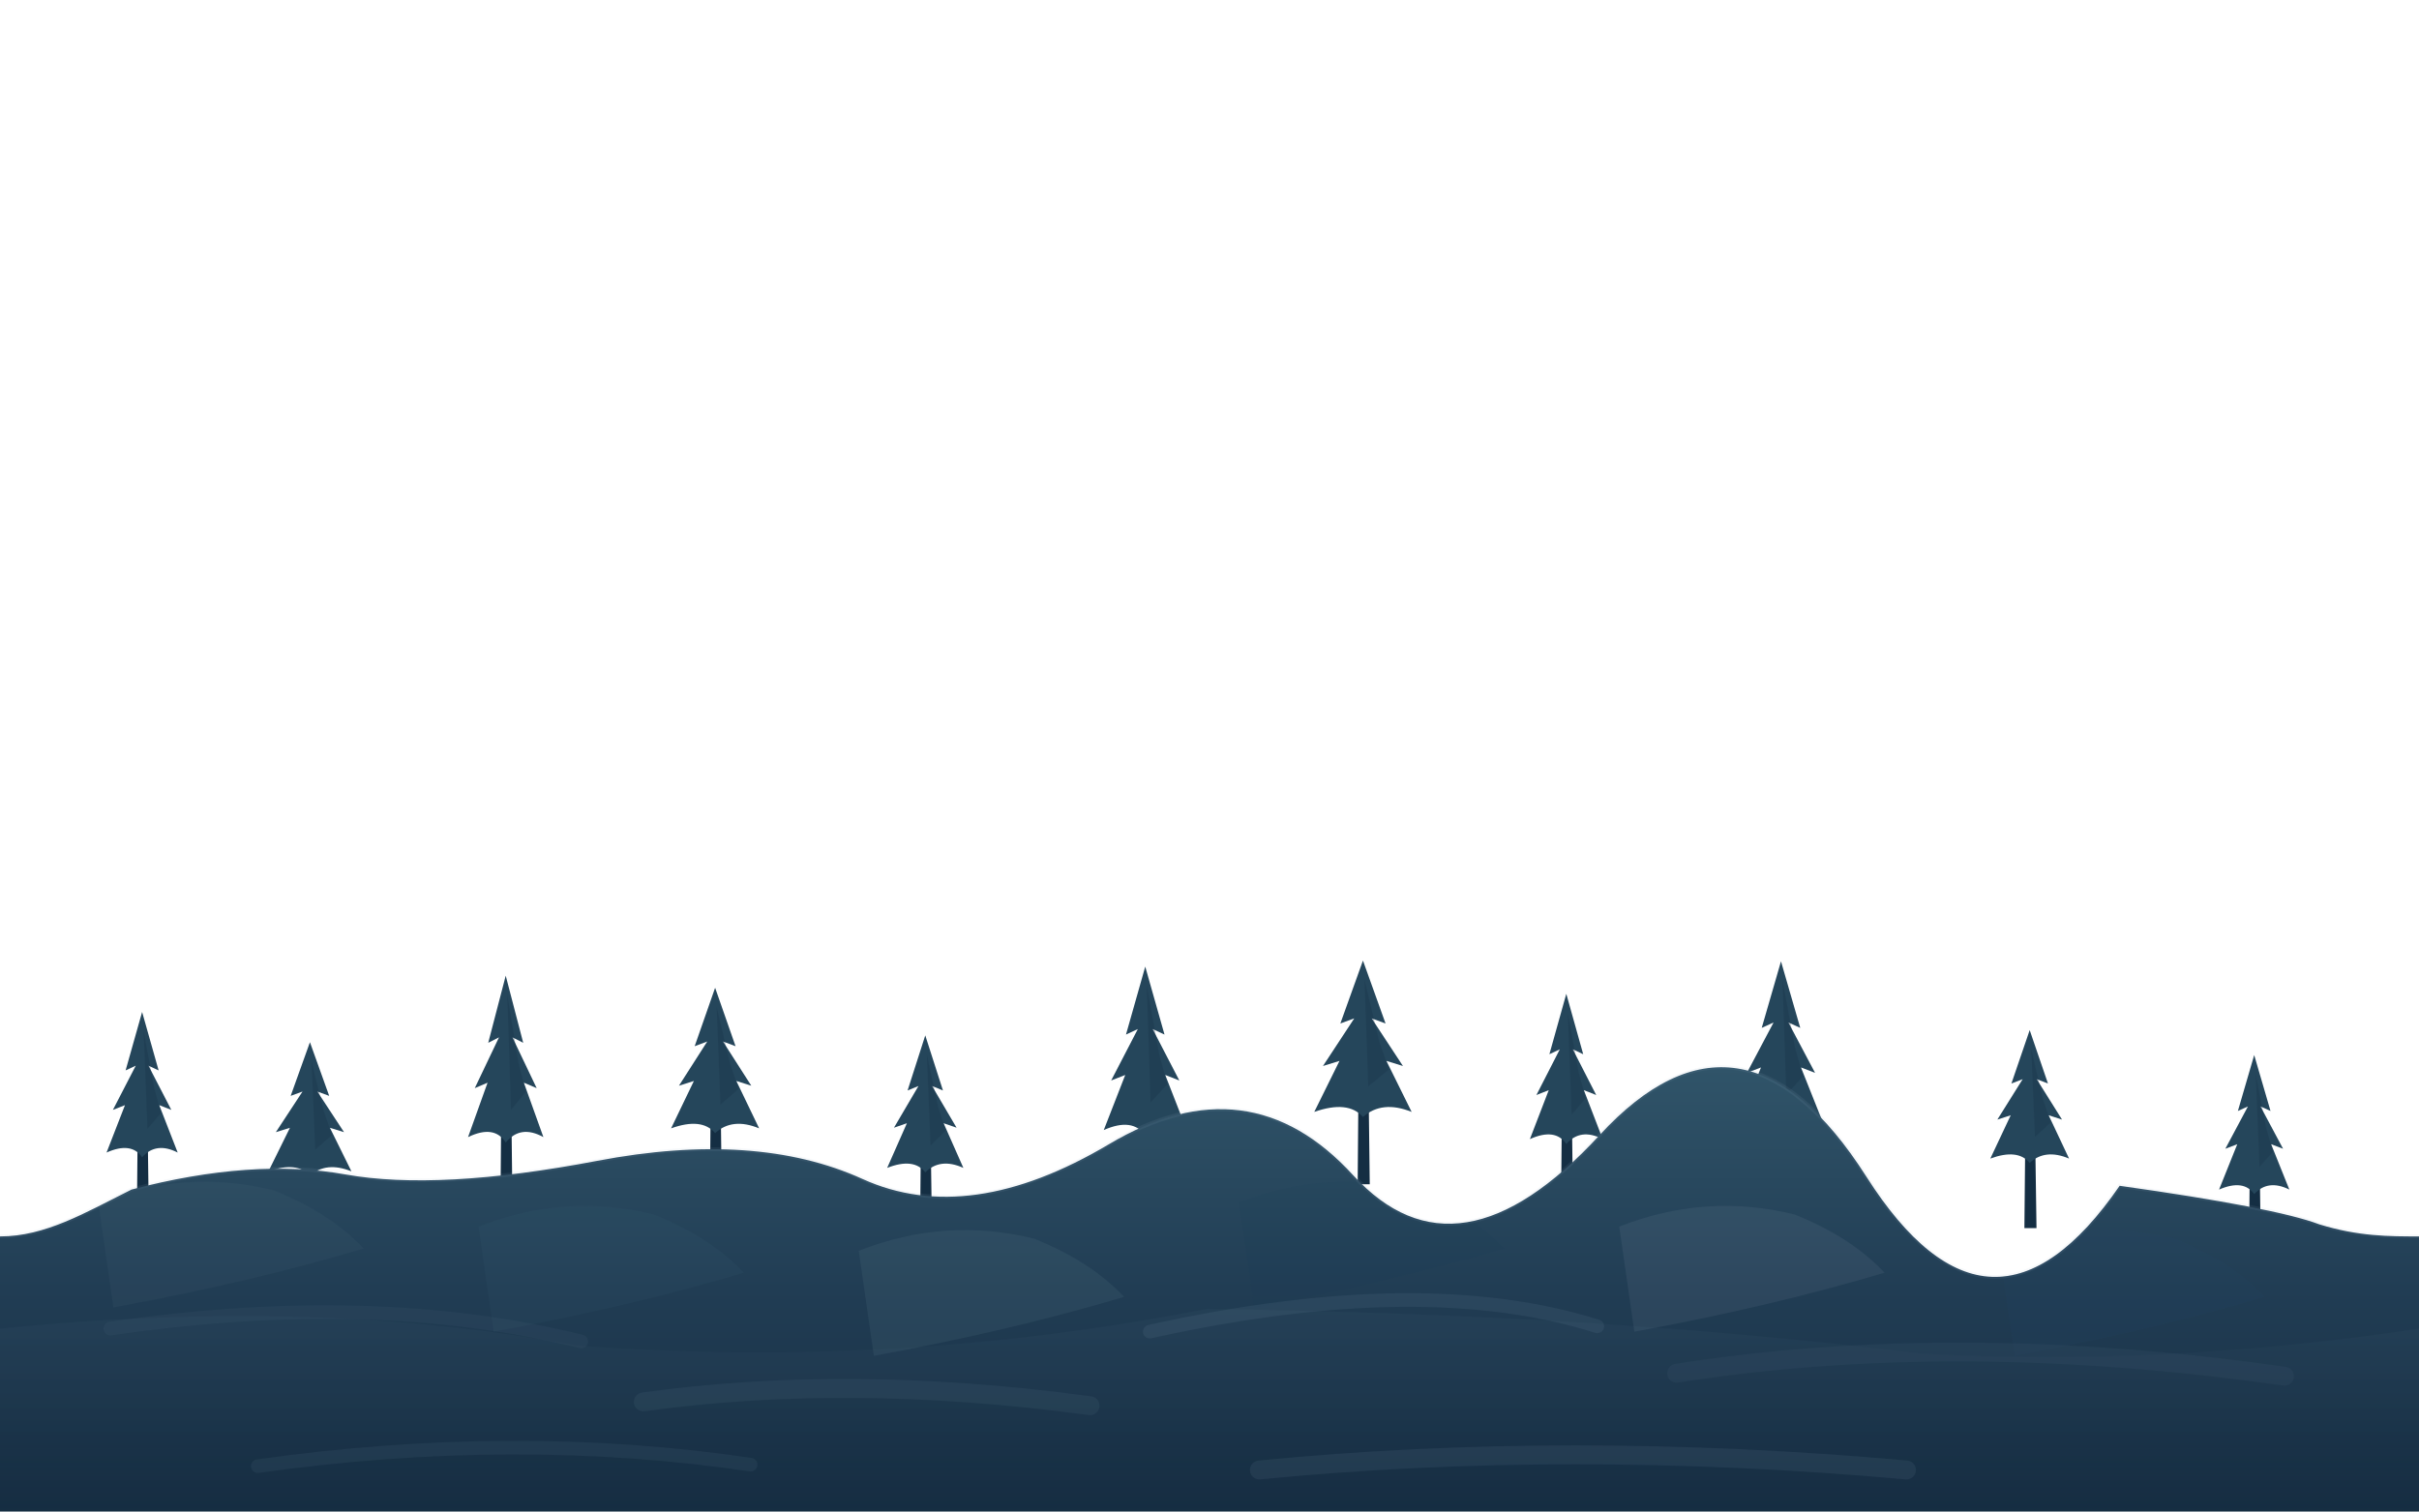
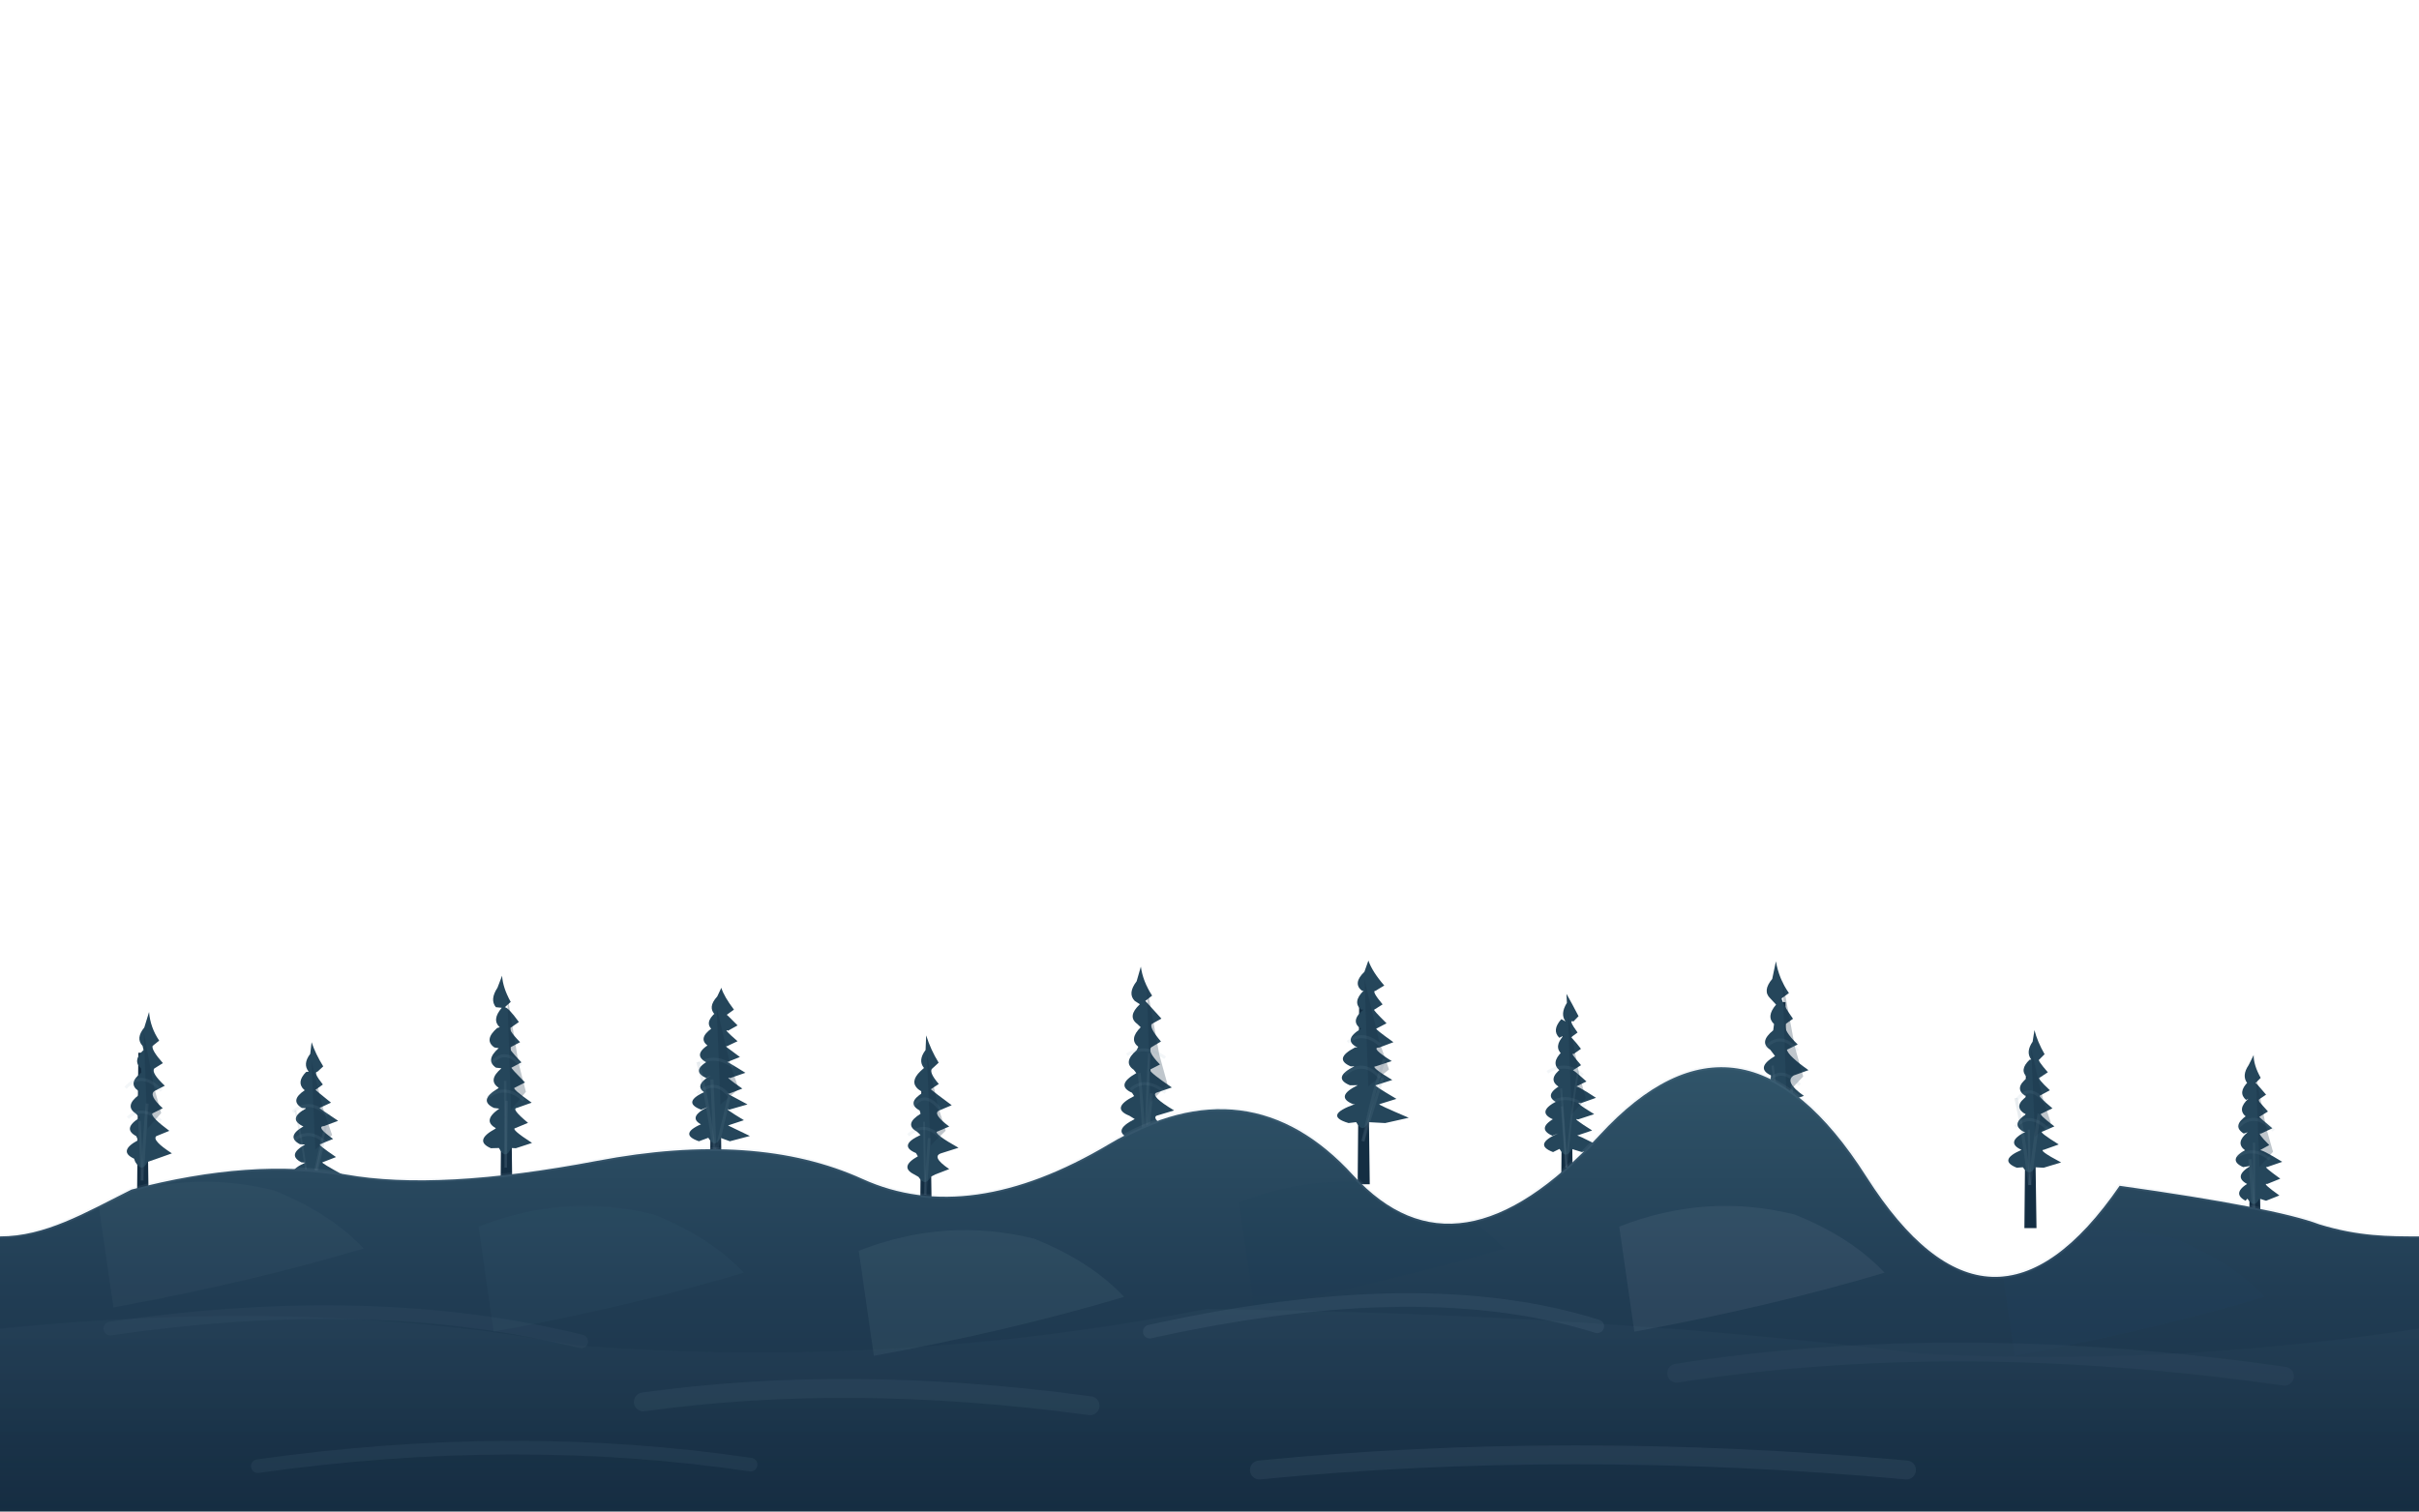
<svg xmlns="http://www.w3.org/2000/svg" width="3200" height="2000" viewBox="0 0 3200 2000" role="img" aria-label="Blue Hour Range editable original close foreground woods pilot">
  <defs>
    <linearGradient id="foreground-bed" x1="0" y1="0" x2="0" y2="1">
      <stop offset="0" stop-color="#305469" />
      <stop offset="0.5" stop-color="#213d54" />
      <stop offset="1" stop-color="#162d42" />
    </linearGradient>
    <linearGradient id="foreground-volume" x1="0" y1="0" x2="0" y2="1">
      <stop stop-color="#9bb9cf" stop-opacity=".08" />
      <stop offset=".65" stop-color="#142e43" stop-opacity=".1" />
      <stop offset="1" stop-color="#142e43" stop-opacity=".28" />
    </linearGradient>
    <clipPath id="foreground-ground-clip">
      <path d="M0 1636 C60 1636 112 1605 174 1574 Q334 1532 457 1554 T790 1536 T1141 1560 T1467 1514 T1790 1555 T2116 1502 T2469 1557 T2804 1569 Q3010 1598 3068 1620 C3120 1636 3160 1636 3200 1636 L3200 2000 L0 2000Z" />
    </clipPath>
  </defs>
  <g id="foreground-tree-canopy-forms">
-     <g data-tree="1">
+     <g data-tree="1" data-species="fir">
      <path data-wood="trunk" d="M181 1619 L183 1393 L194 1393 L197 1619Z" fill="#142e43" />
-       <path data-foliage="primary" d="M188 1339 L166.16 1416.33 L179.6 1410.06 L149.36 1468.58 L165.32 1462.31 L140.96 1525.01 Q173.72 1510.38 188 1531.28 Q206.48 1510.38 235.04 1525.01 L210.68 1462.31 L226.64 1468.58 L196.4 1410.06 L209.84 1416.33Z" fill="#25465b" />
+       <path data-foliage="primary" data-natural-contour="6" d="M197.2 1339 Q198.8 1359.5 210.6 1376.9 L201.9 1383.9 Q200.1 1389.3 215.5 1406.7 L204.2 1413.7 Q199.4 1419.2 218 1436.6 L204.4 1443.6 Q196.2 1449 215.3 1466.4 L201.3 1473.4 Q200.5 1478.9 224 1496.3 L206.8 1503.3 Q200.5 1508.7 227.4 1526.1 L207.7 1533.1 L195 1537.5 Q188 1552.2 179 1537.5 L177.3 1533.1 Q155.8 1523.1 182.6 1508.7 L180.2 1503.3 Q161.4 1493.3 184.9 1478.9 L179.6 1473.4 Q164.4 1463.4 183.5 1449 L183.3 1443.6 Q168.4 1433.6 187 1419.2 L186.8 1413.7 Q174.6 1403.7 189.9 1389.3 L188.6 1383.9 Q179.1 1373.9 190.9 1359.5 Z" fill="#25465b" />
      <path data-foliage="wash" d="M190 1364 L203.96 1439.32 L213.2 1472.76 L195 1493.66Z" fill="#142e43" opacity=".27" />
+       <path data-natural-branch="1" d="M188 1562 Q186.3 1523.2 184.5 1483.2" fill="none" stroke="#6c8b9e" stroke-width="3.4" stroke-opacity=".15" />
+       <path data-natural-branch="2" d="M188 1562 Q191.3 1500.2 194.7 1460.2" fill="none" stroke="#6c8b9e" stroke-width="3.9" stroke-opacity=".15" />
+       <path data-natural-needle="1" d="M169.2 1479 Q188 1462 212.9 1483" fill="none" stroke="#88a5b9" stroke-opacity=".10" stroke-width="4" />
+       <path data-natural-needle="2" d="M166.1 1439.3 Q188 1415.6 213.6 1443.3" fill="none" stroke="#88a5b9" stroke-opacity=".10" stroke-width="4" />
    </g>
-     <g data-tree="2">
+     <g data-tree="2" data-species="spruce">
      <path data-wood="trunk" d="M403 1642 L405 1433 L416 1433 L419 1642Z" fill="#142e43" />
-       <path data-foliage="primary" d="M410 1379 L384.52 1450.04 L400.2 1444.28 L364.92 1498.04 L383.54 1492.28 L355.12 1549.88 Q393.34 1536.44 410 1555.64 Q431.56 1536.44 464.88 1549.88 L436.46 1492.28 L455.08 1498.04 L419.8 1444.28 L435.48 1450.04Z" fill="#25465b" />
+       <path data-foliage="primary" data-natural-contour="7" d="M412.2 1379 Q417.3 1394.4 427.6 1411 L420 1418 Q413.8 1418.4 427.1 1435 L417.4 1442 Q417.2 1442.4 437.9 1459 L422.7 1466 Q422.1 1466.4 447.3 1483 L428.8 1490 Q417.1 1490.4 440.7 1507 L423.4 1514 Q420 1514.4 444.5 1531 L426.5 1538 Q424.1 1538.4 454.4 1555 L432.2 1562 L417 1561.4 Q410 1574.8 401 1561.4 L397.9 1562 Q373.7 1552 403.9 1538.4 L398.8 1538 Q379.2 1528 403.7 1514.4 L396.7 1514 Q377.8 1504 401.4 1490.4 L400.3 1490 Q380.2 1480 405.3 1466.4 L399.3 1466 Q382.8 1456 403.4 1442.4 L402.3 1442 Q391.6 1432 404.9 1418.4 L408.4 1418 Q400.1 1408 410.4 1394.4 Z" fill="#25465b" />
      <path data-foliage="wash" d="M412 1404 L428.62 1471.16 L439.4 1501.88 L417 1521.08Z" fill="#142e43" opacity=".27" />
+       <path data-natural-branch="1" d="M410 1585 Q418.9 1551.5 427.8 1511.5" fill="none" stroke="#6c8b9e" stroke-width="3.5" stroke-opacity=".15" />
+       <path data-natural-branch="2" d="M410 1585 Q420.4 1530.4 430.8 1490.4" fill="none" stroke="#6c8b9e" stroke-width="3.3" stroke-opacity=".15" />
+       <path data-natural-branch="3" d="M410 1585 Q400.3 1509.2 390.6 1469.2" fill="none" stroke="#6c8b9e" stroke-width="2.5" stroke-opacity=".15" />
+       <path data-natural-needle="1" d="M389.9 1507.6 Q410 1493 430.2 1511.6" fill="none" stroke="#88a5b9" stroke-opacity=".10" stroke-width="4" />
+       <path data-natural-needle="2" d="M387.2 1471.2 Q410 1452.8 433.4 1475.2" fill="none" stroke="#88a5b9" stroke-opacity=".10" stroke-width="4" />
    </g>
-     <g data-tree="3">
+     <g data-tree="3" data-species="larch">
      <path data-wood="trunk" d="M662 1602 L664 1345 L675 1345 L678 1602Z" fill="#142e43" />
-       <path data-foliage="primary" d="M669 1291 L645.86 1379.8 L660.1 1372.6 L628.06 1439.8 L644.97 1432.6 L619.16 1504.6 Q653.87 1487.8 669 1511.8 Q688.58 1487.8 718.84 1504.6 L693.03 1432.6 L709.94 1439.8 L677.9 1372.6 L692.14 1379.8Z" fill="#25465b" />
+       <path data-foliage="primary" data-natural-contour="8" d="M664.2 1291 Q665.1 1306.9 675.6 1325.7 L667.9 1332.7 Q672.8 1333.5 686.4 1352.3 L676.4 1359.3 Q669.8 1360.2 688 1379 L674.7 1386 Q671.7 1386.9 689.8 1405.7 L676.6 1412.7 Q675.9 1413.5 694.5 1432.3 L680.8 1439.3 Q676.6 1440.2 703.3 1459 L683.7 1466 Q675.7 1466.9 698.5 1485.7 L681.8 1492.7 Q674.7 1493.5 703.8 1512.3 L682.4 1519.3 L676 1519 Q669 1535.8 660 1519 L649.4 1519.3 Q626.2 1509.3 655.3 1493.5 L655.9 1492.7 Q637.6 1482.7 660.5 1466.9 L653.4 1466 Q632.1 1456 658.8 1440.2 L659.7 1439.3 Q644.7 1429.3 663.4 1413.5 L656.1 1412.7 Q641.6 1402.7 659.7 1386.9 L654.1 1386 Q639.6 1376 657.7 1360.2 L661.1 1359.3 Q650.2 1349.3 663.8 1333.5 L656 1332.7 Q647.7 1322.7 658.1 1306.9 Z" fill="#25465b" />
      <path data-foliage="wash" d="M671 1316 L685.91 1406.2 L695.7 1444.6 L676 1468.6Z" fill="#142e43" opacity=".27" />
+       <path data-natural-branch="1" d="M669 1545 Q669.5 1496.6 670.1 1456.6" fill="none" stroke="#6c8b9e" stroke-width="3.5" stroke-opacity=".15" />
+       <path data-natural-branch="2" d="M669 1545 Q668.6 1470.2 668.3 1430.2" fill="none" stroke="#6c8b9e" stroke-width="3.2" stroke-opacity=".15" />
+       <path data-natural-needle="1" d="M644.6 1451.8 Q669 1433.7 692.8 1455.8" fill="none" stroke="#88a5b9" stroke-opacity=".10" stroke-width="4" />
+       <path data-natural-needle="2" d="M650.3 1406.2 Q669 1386 689.2 1410.2" fill="none" stroke="#88a5b9" stroke-opacity=".10" stroke-width="4" />
    </g>
-     <g data-tree="4">
+     <g data-tree="4" data-species="fir">
      <path data-wood="trunk" d="M939 1587 L941 1361 L952 1361 L955 1587Z" fill="#142e43" />
-       <path data-foliage="primary" d="M946 1307 L918.96 1384.33 L935.6 1378.06 L898.16 1436.58 L917.92 1430.31 L887.76 1493.01 Q928.32 1478.38 946 1499.28 Q968.88 1478.38 1004.24 1493.01 L974.08 1430.31 L993.84 1436.58 L956.4 1378.06 L973.04 1384.33Z" fill="#25465b" />
+       <path data-foliage="primary" data-natural-contour="9" d="M954.2 1307 Q957.7 1318.5 970.9 1335.9 L961.2 1342.9 Q958.6 1339.4 975.7 1356.8 L963.1 1363.8 Q955.5 1360.3 975.7 1377.7 L960.9 1384.7 Q955 1381.2 978.8 1398.6 L961.3 1405.6 Q958.4 1402.1 986.1 1419.5 L965.8 1426.5 Q956.9 1423 982 1440.4 L963.6 1447.4 Q956 1443.9 988.8 1461.3 L964.7 1468.3 Q955.3 1464.8 984.1 1482.2 L963 1489.2 Q955.9 1485.7 992 1503.1 L965.5 1510.1 L953 1505.5 Q946 1520.2 937 1505.5 L924.6 1510.1 Q895.7 1500.1 931.8 1485.7 L930.4 1489.2 Q907.4 1479.2 936.2 1464.8 L927.5 1468.3 Q901.1 1458.3 934 1443.9 L935.3 1447.4 Q915.2 1437.4 940.3 1423 L934.4 1426.5 Q912.3 1416.5 940 1402.1 L934.4 1405.6 Q915.4 1395.6 939.1 1381.2 L937.9 1384.7 Q921.7 1374.7 942 1360.3 L943.8 1363.8 Q930.1 1353.8 947.2 1339.4 L946.2 1342.9 Q935.6 1332.9 948.8 1318.5 Z" fill="#25465b" />
      <path data-foliage="wash" d="M948 1332 L965.76 1407.32 L977.2 1440.76 L953 1461.66Z" fill="#142e43" opacity=".27" />
+       <path data-natural-branch="1" d="M946 1530 Q955.3 1491.2 964.6 1451.2" fill="none" stroke="#6c8b9e" stroke-width="3.9" stroke-opacity=".15" />
+       <path data-natural-branch="2" d="M946 1530 Q943.9 1468.2 941.7 1428.2" fill="none" stroke="#6c8b9e" stroke-width="4.1" stroke-opacity=".15" />
+       <path data-natural-branch="3" d="M946 1530 Q934.6 1445.2 923.2 1405.2" fill="none" stroke="#6c8b9e" stroke-width="4.2" stroke-opacity=".15" />
+       <path data-natural-needle="1" d="M922.6 1447 Q946 1425.9 965.4 1451" fill="none" stroke="#88a5b9" stroke-opacity=".10" stroke-width="4" />
+       <path data-natural-needle="2" d="M924.6 1407.3 Q946 1394.1 970.3 1411.3" fill="none" stroke="#88a5b9" stroke-opacity=".10" stroke-width="4" />
    </g>
-     <g data-tree="5">
+     <g data-tree="5" data-species="spruce">
      <path data-wood="trunk" d="M1217 1638 L1219 1424 L1230 1424 L1233 1638Z" fill="#142e43" />
-       <path data-foliage="primary" d="M1224 1370 L1200.6 1442.89 L1215 1436.98 L1182.6 1492.14 L1199.7 1486.23 L1173.6 1545.33 Q1208.7 1531.54 1224 1551.24 Q1243.8 1531.54 1274.4 1545.33 L1248.3 1486.23 L1265.4 1492.14 L1233 1436.98 L1247.4 1442.89Z" fill="#25465b" />
+       <path data-foliage="primary" data-natural-contour="6" d="M1225.2 1370 Q1231.3 1389.3 1241.7 1406.1 L1234.1 1413.1 Q1227.3 1417.4 1241.9 1434.3 L1231.2 1441.3 Q1236.3 1445.6 1259 1462.4 L1242.3 1469.4 Q1233 1473.7 1255.7 1490.6 L1239 1497.6 Q1237.8 1501.8 1268 1518.7 L1245.9 1525.7 Q1230.8 1530 1255.7 1546.9 L1237.4 1553.9 L1231 1557.2 Q1224 1570.9 1215 1557.2 L1209.2 1553.9 Q1189.3 1543.9 1214.2 1530 L1211.7 1525.7 Q1187.6 1515.7 1217.7 1501.8 L1213.3 1497.6 Q1195.2 1487.6 1217.8 1473.7 L1216.6 1469.4 Q1198.4 1459.4 1221.1 1445.6 L1214.7 1441.3 Q1203.1 1431.3 1217.6 1417.4 L1222.3 1413.1 Q1214 1403.1 1224.4 1389.3 Z" fill="#25465b" />
      <path data-foliage="wash" d="M1226 1395 L1241.1 1464.56 L1251 1496.08 L1231 1515.78Z" fill="#142e43" opacity=".27" />
+       <path data-natural-branch="1" d="M1224 1581 Q1226.6 1545.9 1229.2 1505.9" fill="none" stroke="#6c8b9e" stroke-width="3.6" stroke-opacity=".15" />
+       <path data-natural-branch="2" d="M1224 1581 Q1223.2 1524.3 1222.4 1484.3" fill="none" stroke="#6c8b9e" stroke-width="2.5" stroke-opacity=".15" />
+       <path data-natural-needle="1" d="M1201.4 1502 Q1224 1482.4 1244.9 1506" fill="none" stroke="#88a5b9" stroke-opacity=".10" stroke-width="4" />
+       <path data-natural-needle="2" d="M1207.3 1464.6 Q1224 1441.7 1243.9 1468.6" fill="none" stroke="#88a5b9" stroke-opacity=".10" stroke-width="4" />
    </g>
-     <g data-tree="6">
+     <g data-tree="6" data-species="larch">
      <path data-wood="trunk" d="M1508 1593 L1510 1333 L1521 1333 L1524 1593Z" fill="#142e43" />
-       <path data-foliage="primary" d="M1515 1279 L1489.52 1368.91 L1505.2 1361.62 L1469.92 1429.66 L1488.54 1422.37 L1460.12 1495.27 Q1498.34 1478.26 1515 1502.56 Q1536.56 1478.26 1569.88 1495.27 L1541.46 1422.37 L1560.08 1429.66 L1524.8 1361.62 L1540.48 1368.91Z" fill="#25465b" />
+       <path data-foliage="primary" data-natural-contour="7" d="M1509.2 1279 Q1511.8 1298.4 1524.1 1317.4 L1515.1 1324.4 Q1519.3 1328.8 1536.4 1347.8 L1523.8 1354.8 Q1519.7 1359.2 1535.8 1378.1 L1524 1385.1 Q1515.9 1389.6 1534.5 1408.5 L1520.9 1415.5 Q1522 1419.9 1550.2 1438.9 L1529.5 1445.9 Q1521.5 1450.3 1553.2 1469.3 L1529.9 1476.3 Q1522.1 1480.7 1553.6 1499.6 L1530.5 1506.6 L1522 1509.8 Q1515 1526.9 1506 1509.8 L1494.8 1506.6 Q1469.6 1496.6 1501.1 1480.7 L1494 1476.3 Q1468.6 1466.3 1500.3 1450.3 L1497.5 1445.9 Q1475 1435.9 1503.2 1419.9 L1499.8 1415.5 Q1485 1405.5 1503.6 1389.6 L1505.8 1385.1 Q1493 1375.1 1509 1359.2 L1504.4 1354.8 Q1490.8 1344.8 1507.9 1328.8 L1501.1 1324.4 Q1491.3 1314.4 1503.6 1298.4 Z" fill="#25465b" />
      <path data-foliage="wash" d="M1517 1304 L1533.62 1395.64 L1544.4 1434.52 L1522 1458.82Z" fill="#142e43" opacity=".27" />
+       <path data-natural-branch="1" d="M1515 1536 Q1519.2 1486.7 1523.3 1446.7" fill="none" stroke="#6c8b9e" stroke-width="4.2" stroke-opacity=".15" />
+       <path data-natural-branch="2" d="M1515 1536 Q1511 1459.9 1507.1 1419.9" fill="none" stroke="#6c8b9e" stroke-width="3.8" stroke-opacity=".15" />
+       <path data-natural-branch="3" d="M1515 1536 Q1517.8 1433.2 1520.6 1393.2" fill="none" stroke="#6c8b9e" stroke-width="3.4" stroke-opacity=".15" />
+       <path data-natural-needle="1" d="M1495.6 1441.8 Q1515 1424.1 1541.7 1445.8" fill="none" stroke="#88a5b9" stroke-opacity=".10" stroke-width="4" />
+       <path data-natural-needle="2" d="M1490.7 1395.6 Q1515 1381 1541.3 1399.6" fill="none" stroke="#88a5b9" stroke-opacity=".10" stroke-width="4" />
    </g>
-     <g data-tree="7">
+     <g data-tree="7" data-species="fir">
      <path data-wood="trunk" d="M1796 1567 L1798 1325 L1809 1325 L1812 1567Z" fill="#142e43" />
-       <path data-foliage="primary" d="M1803 1271 L1773.1 1354.25 L1791.5 1347.5 L1750.1 1410.5 L1771.95 1403.75 L1738.6 1471.25 Q1783.45 1455.5 1803 1478 Q1828.3 1455.5 1867.4 1471.25 L1834.05 1403.75 L1855.9 1410.5 L1814.5 1347.5 L1832.9 1354.25Z" fill="#25465b" />
+       <path data-foliage="primary" data-natural-contour="8" d="M1810.2 1271 Q1815.4 1285.9 1831.2 1304 L1819.6 1311 Q1813.9 1310.9 1829 1329 L1817.9 1336 Q1815.9 1335.9 1834.2 1354 L1820.8 1361 Q1817.9 1360.9 1843.3 1379 L1824.7 1386 Q1812 1385.9 1841.1 1404 L1819.8 1411 Q1811.8 1410.9 1841.8 1429 L1819.8 1436 Q1816.6 1435.9 1847.3 1454 L1824.8 1461 Q1821 1460.9 1863.6 1479 L1832.4 1486 L1810 1484.8 Q1803 1500.5 1794 1484.8 L1784 1486 Q1749.9 1476 1792.6 1460.9 L1789.9 1461 Q1765.3 1451 1796.1 1435.9 L1785.7 1436 Q1761.7 1426 1791.7 1410.9 L1786.8 1411 Q1763.5 1401 1792.6 1385.9 L1795.8 1386 Q1775.5 1376 1800.9 1360.9 L1800.1 1361 Q1785.4 1351 1803.7 1335.9 L1800.7 1336 Q1788.6 1326 1803.8 1310.9 L1801.7 1311 Q1789.1 1301 1804.9 1285.9 Z" fill="#25465b" />
      <path data-foliage="wash" d="M1805 1296 L1824.85 1379 L1837.5 1415 L1810 1437.5Z" fill="#142e43" opacity=".27" />
+       <path data-natural-branch="1" d="M1803 1510 Q1816 1466.3 1828.9 1426.3" fill="none" stroke="#6c8b9e" stroke-width="3.9" stroke-opacity=".15" />
+       <path data-natural-branch="2" d="M1803 1510 Q1817.2 1441.5 1831.4 1401.5" fill="none" stroke="#6c8b9e" stroke-width="4.1" stroke-opacity=".15" />
+       <path data-natural-needle="1" d="M1779.2 1421.8 Q1803 1400.5 1825.3 1425.8" fill="none" stroke="#88a5b9" stroke-opacity=".10" stroke-width="4" />
+       <path data-natural-needle="2" d="M1782.8 1379 Q1803 1362.6 1826 1383" fill="none" stroke="#88a5b9" stroke-opacity=".10" stroke-width="4" />
    </g>
-     <g data-tree="8">
+     <g data-tree="8" data-species="spruce">
      <path data-wood="trunk" d="M2065 1602 L2067 1369 L2078 1369 L2081 1602Z" fill="#142e43" />
-       <path data-foliage="primary" d="M2072 1315 L2049.64 1394.92 L2063.4 1388.44 L2032.44 1448.92 L2048.78 1442.44 L2023.84 1507.24 Q2057.38 1492.12 2072 1513.72 Q2090.92 1492.12 2120.16 1507.24 L2095.22 1442.44 L2111.56 1448.92 L2080.6 1388.44 L2094.36 1394.92Z" fill="#25465b" />
+       <path data-foliage="primary" data-natural-contour="9" d="M2072.2 1315 Q2079 1326.9 2088.2 1344.6 L2081.4 1351.6 Q2074 1348.5 2086.9 1366.2 L2077.4 1373.2 Q2077.7 1370.1 2091.4 1387.8 L2081.4 1394.8 Q2076.3 1391.7 2091.5 1409.4 L2080.4 1416.4 Q2079.1 1413.3 2098.7 1431 L2084.3 1438 Q2084.4 1434.9 2111.3 1452.6 L2091.6 1459.6 Q2079.8 1456.5 2108.9 1474.2 L2087.6 1481.2 Q2078 1478.1 2106.2 1495.8 L2085.5 1502.8 Q2083.6 1499.7 2117.2 1517.4 L2092.6 1524.4 L2079 1520.2 Q2072 1535.3 2063 1520.2 L2054.5 1524.4 Q2027.7 1514.4 2061.2 1499.7 L2053.6 1502.8 Q2031.1 1492.8 2059.2 1478.1 L2054.7 1481.2 Q2031.5 1471.2 2060.5 1456.5 L2061.1 1459.6 Q2039.6 1449.6 2066.5 1434.9 L2062.1 1438 Q2046.4 1428 2066 1413.3 L2063.2 1416.4 Q2051 1406.4 2066.2 1391.7 L2065.9 1394.8 Q2055 1384.8 2068.6 1370.1 L2062.8 1373.2 Q2052.4 1363.2 2065.4 1348.5 L2071 1351.6 Q2063.6 1341.6 2072.8 1326.9 Z" fill="#25465b" />
      <path data-foliage="wash" d="M2074 1340 L2088.34 1418.68 L2097.8 1453.24 L2079 1474.84Z" fill="#142e43" opacity=".27" />
+       <path data-natural-branch="1" d="M2072 1545 Q2069.1 1504 2066.1 1464" fill="none" stroke="#6c8b9e" stroke-width="2.8" stroke-opacity=".15" />
+       <path data-natural-branch="2" d="M2072 1545 Q2068.6 1480.3 2065.1 1440.3" fill="none" stroke="#6c8b9e" stroke-width="2.7" stroke-opacity=".15" />
+       <path data-natural-branch="3" d="M2072 1545 Q2080 1456.5 2088 1416.5" fill="none" stroke="#6c8b9e" stroke-width="2.5" stroke-opacity=".15" />
+       <path data-natural-needle="1" d="M2051.7 1459.7 Q2072 1445.8 2097.5 1463.7" fill="none" stroke="#88a5b9" stroke-opacity=".10" stroke-width="4" />
+       <path data-natural-needle="2" d="M2047 1418.7 Q2072 1403.5 2093.9 1422.7" fill="none" stroke="#88a5b9" stroke-opacity=".10" stroke-width="4" />
    </g>
-     <g data-tree="9">
+     <g data-tree="9" data-species="larch">
      <path data-wood="trunk" d="M2349 1581 L2351 1326 L2362 1326 L2365 1581Z" fill="#142e43" />
-       <path data-foliage="primary" d="M2356 1272 L2330.52 1360.06 L2346.2 1352.92 L2310.92 1419.56 L2329.54 1412.42 L2301.12 1483.82 Q2339.34 1467.16 2356 1490.96 Q2377.56 1467.16 2410.88 1483.82 L2382.46 1412.42 L2401.08 1419.56 L2365.8 1352.92 L2381.48 1360.06Z" fill="#25465b" />
+       <path data-foliage="primary" data-natural-contour="6" d="M2349.3 1272 Q2353.3 1295.3 2366.5 1314 L2356.8 1321 Q2358.4 1329.3 2371.9 1348 L2362 1355 Q2358.6 1363.3 2378.1 1382 L2363.8 1389 Q2365.9 1397.3 2392.4 1416 L2372.9 1423 Q2359.7 1431.3 2386.3 1450 L2366.8 1457 Q2369 1465.3 2403.8 1484 L2378.3 1491 L2363 1498.1 Q2356 1514.8 2347 1498.1 L2338.9 1491 Q2311 1481 2345.8 1465.3 L2336.6 1457 Q2315.4 1447 2341.9 1431.3 L2342.8 1423 Q2321.5 1413 2348.1 1397.3 L2341.8 1389 Q2326.3 1379 2345.7 1363.3 L2346.8 1355 Q2336 1345 2349.5 1329.3 L2341.8 1321 Q2331.2 1311 2344.4 1295.3 Z" fill="#25465b" />
      <path data-foliage="wash" d="M2358 1297 L2374.62 1386.24 L2385.4 1424.32 L2363 1448.12Z" fill="#142e43" opacity=".27" />
+       <path data-natural-branch="1" d="M2356 1524 Q2363.7 1476.2 2371.4 1436.2" fill="none" stroke="#6c8b9e" stroke-width="3.8" stroke-opacity=".15" />
+       <path data-natural-branch="2" d="M2356 1524 Q2350.4 1450 2344.9 1410" fill="none" stroke="#6c8b9e" stroke-width="3.2" stroke-opacity=".15" />
+       <path data-natural-needle="1" d="M2338.6 1431.5 Q2356 1409.3 2380.9 1435.5" fill="none" stroke="#88a5b9" stroke-opacity=".10" stroke-width="4" />
+       <path data-natural-needle="2" d="M2335.4 1386.2 Q2356 1364.1 2378.2 1390.2" fill="none" stroke="#88a5b9" stroke-opacity=".10" stroke-width="4" />
    </g>
-     <g data-tree="10">
+     <g data-tree="10" data-species="fir">
      <path data-wood="trunk" d="M2678 1625 L2680 1417 L2691 1417 L2694 1625Z" fill="#142e43" />
-       <path data-foliage="primary" d="M2685 1363 L2660.82 1433.67 L2675.7 1427.94 L2642.22 1481.42 L2659.89 1475.69 L2632.92 1532.99 Q2669.19 1519.62 2685 1538.72 Q2705.46 1519.62 2737.08 1532.99 L2710.11 1475.69 L2727.78 1481.42 L2694.3 1427.94 L2709.18 1433.67Z" fill="#25465b" />
+       <path data-foliage="primary" data-natural-contour="7" d="M2691.3 1363 Q2695.2 1378.3 2704.7 1394.9 L2697.7 1401.9 Q2694.5 1402.2 2709 1418.8 L2698.4 1425.8 Q2693.9 1426 2711.7 1442.6 L2698.7 1449.6 Q2695.3 1449.9 2715.1 1466.5 L2700.6 1473.5 Q2695.7 1473.8 2717.7 1490.4 L2701.6 1497.4 Q2696.8 1497.7 2723.4 1514.3 L2703.9 1521.3 Q2695.1 1521.5 2726.6 1538.1 L2703.5 1545.1 L2692 1544.5 Q2685 1557.8 2676 1544.5 L2667.9 1545.1 Q2642.7 1535.1 2674.2 1521.5 L2673.8 1521.3 Q2652.5 1511.3 2679.1 1497.7 L2676.7 1497.4 Q2659.1 1487.4 2681.1 1473.8 L2678.2 1473.5 Q2662.4 1463.5 2682.2 1449.9 L2678.4 1449.6 Q2664.2 1439.6 2682 1426 L2682.1 1425.8 Q2670.5 1415.8 2684.9 1402.2 L2687 1401.9 Q2679.5 1391.9 2688.9 1378.3 Z" fill="#25465b" />
      <path data-foliage="wash" d="M2687 1388 L2702.67 1454.68 L2712.9 1485.24 L2692 1504.34Z" fill="#142e43" opacity=".27" />
+       <path data-natural-branch="1" d="M2685 1568 Q2684.4 1534.8 2683.9 1494.8" fill="none" stroke="#6c8b9e" stroke-width="2.9" stroke-opacity=".15" />
+       <path data-natural-branch="2" d="M2685 1568 Q2691.3 1513.8 2697.5 1473.8" fill="none" stroke="#6c8b9e" stroke-width="4.3" stroke-opacity=".15" />
+       <path data-natural-branch="3" d="M2685 1568 Q2675.9 1492.8 2666.8 1452.8" fill="none" stroke="#6c8b9e" stroke-width="4.2" stroke-opacity=".15" />
+       <path data-natural-needle="1" d="M2666.2 1491 Q2685 1470.1 2710.1 1495" fill="none" stroke="#88a5b9" stroke-opacity=".10" stroke-width="4" />
+       <path data-natural-needle="2" d="M2668.2 1454.7 Q2685 1432.9 2706.1 1458.7" fill="none" stroke="#88a5b9" stroke-opacity=".10" stroke-width="4" />
    </g>
-     <g data-tree="11">
+     <g data-tree="11" data-species="spruce">
      <path data-wood="trunk" d="M2975 1667 L2977 1450 L2988 1450 L2991 1667Z" fill="#142e43" />
-       <path data-foliage="primary" d="M2982 1396 L2960.42 1470 L2973.7 1464 L2943.82 1520 L2959.59 1514 L2935.52 1574 Q2967.89 1560 2982 1580 Q3000.26 1560 3028.48 1574 L3004.41 1514 L3020.18 1520 L2990.3 1464 L3003.58 1470Z" fill="#25465b" />
+       <path data-foliage="primary" data-natural-contour="8" d="M2981.3 1396 Q2981.1 1409.2 2990.6 1426.2 L2983.6 1433.2 Q2983.5 1431.4 2997.7 1448.4 L2987.3 1455.4 Q2984.7 1453.7 3000.2 1470.7 L2988.9 1477.7 Q2985.7 1475.9 3006 1492.9 L2991.1 1499.9 Q2984.8 1498.1 3001.9 1515.1 L2989.3 1522.1 Q2991.4 1520.3 3019.1 1537.3 L2998.8 1544.3 Q2992.9 1542.6 3016.5 1559.6 L2999.2 1566.6 Q2991.4 1564.8 3015.3 1581.8 L2997.7 1588.8 L2989 1586 Q2982 1600 2973 1586 L2970.6 1588.8 Q2951.4 1578.8 2975.4 1564.8 L2972.6 1566.6 Q2953.7 1556.6 2977.3 1542.6 L2967.4 1544.3 Q2945.2 1534.3 2972.9 1520.3 L2970 1522.1 Q2956.3 1512.1 2973.4 1498.1 L2968.2 1499.9 Q2952 1489.9 2972.2 1475.9 L2971.3 1477.7 Q2958.9 1467.7 2974.4 1453.7 L2971.2 1455.4 Q2959.8 1445.4 2974 1431.4 L2972.8 1433.2 Q2965.2 1423.2 2974.7 1409.2 Z" fill="#25465b" />
      <path data-foliage="wash" d="M2984 1421 L2997.77 1492 L3006.9 1524 L2989 1544Z" fill="#142e43" opacity=".27" />
+       <path data-natural-branch="1" d="M2982 1610 Q2979.2 1574 2976.4 1534" fill="none" stroke="#6c8b9e" stroke-width="4.4" stroke-opacity=".15" />
+       <path data-natural-branch="2" d="M2982 1610 Q2981.8 1552 2981.7 1512" fill="none" stroke="#6c8b9e" stroke-width="2.9" stroke-opacity=".15" />
+       <path data-natural-needle="1" d="M2958.9 1530 Q2982 1516.5 3002.7 1534" fill="none" stroke="#88a5b9" stroke-opacity=".10" stroke-width="4" />
+       <path data-natural-needle="2" d="M2960.3 1492 Q2982 1468.4 3007.8 1496" fill="none" stroke="#88a5b9" stroke-opacity=".10" stroke-width="4" />
    </g>
  </g>
  <path id="foreground-ground-base" d="M0 1636 C60 1636 112 1605 174 1574 Q334 1532 457 1554 T790 1536 T1141 1560 T1467 1514 T1790 1555 T2116 1502 T2469 1557 T2804 1569 Q3010 1598 3068 1620 C3120 1636 3160 1636 3200 1636 L3200 2000 L0 2000Z" fill="url(#foreground-bed)" />
  <g id="foreground-gouache-below-ridge" clip-path="url(#foreground-ground-clip)">
    <path data-foreground-wash="1" d="M130 1591 q115 -45 232 -16 q75 30 119 77 q-151 45 -331 78Z" fill="#6d8595" fill-opacity="0.075" />
    <path data-foreground-wash="2" d="M633 1623 q115 -45 232 -16 q75 30 119 77 q-151 45 -331 78Z" fill="#476f83" fill-opacity="0.095" />
    <path data-foreground-wash="3" d="M1136 1655 q115 -45 232 -16 q75 30 119 77 q-151 45 -331 78Z" fill="#7794a2" fill-opacity="0.115" />
    <path data-foreground-wash="4" d="M1639 1591 q115 -45 232 -16 q75 30 119 77 q-151 45 -331 78Z" fill="#183952" fill-opacity="0.075" />
    <path data-foreground-wash="5" d="M2142 1623 q115 -45 232 -16 q75 30 119 77 q-151 45 -331 78Z" fill="#a0aabd" fill-opacity="0.095" />
    <path data-foreground-wash="6" d="M2645 1655 q115 -45 232 -16 q75 30 119 77 q-151 45 -331 78Z" fill="#294b69" fill-opacity="0.115" />
    <path d="M0 1758 Q417 1716 761 1780 Q1181 1813 1596 1732 Q2124 1739 2540 1791 Q2860 1809 3200 1758 L3200 2000 L0 2000Z" fill="url(#foreground-volume)" opacity=".44" />
    <path data-foreground-brush="1" d="M146 1758 Q493 1707 769 1775" fill="none" stroke="#9bb9cf" stroke-width="18" stroke-opacity="0.045" stroke-linecap="round" />
    <path data-foreground-brush="2" d="M851 1855 Q1124 1817 1442 1860" fill="none" stroke="#9bb9cf" stroke-width="25" stroke-opacity="0.065" stroke-linecap="round" />
    <path data-foreground-brush="3" d="M1521 1762 Q1882 1682 2113 1755" fill="none" stroke="#9bb9cf" stroke-width="18" stroke-opacity="0.085" stroke-linecap="round" />
    <path data-foreground-brush="4" d="M2218 1817 Q2588 1759 3022 1821" fill="none" stroke="#9bb9cf" stroke-width="25" stroke-opacity="0.045" stroke-linecap="round" />
    <path data-foreground-brush="5" d="M341 1940 Q682 1892 993 1938" fill="none" stroke="#9bb9cf" stroke-width="18" stroke-opacity="0.065" stroke-linecap="round" />
    <path data-foreground-brush="6" d="M1666 1945 Q2075 1905 2522 1945" fill="none" stroke="#9bb9cf" stroke-width="25" stroke-opacity="0.085" stroke-linecap="round" />
  </g>
  <path id="foreground-ridge-open-highlight" d="M0 1636 C60 1636 112 1605 174 1574 Q334 1532 457 1554 T790 1536 T1141 1560 T1467 1514 T1790 1555 T2116 1502 T2469 1557 T2804 1569 Q3010 1598 3068 1620 C3120 1636 3160 1636 3200 1636" fill="none" stroke="#9bb9cf" stroke-opacity=".09" stroke-width="5" />
</svg>
